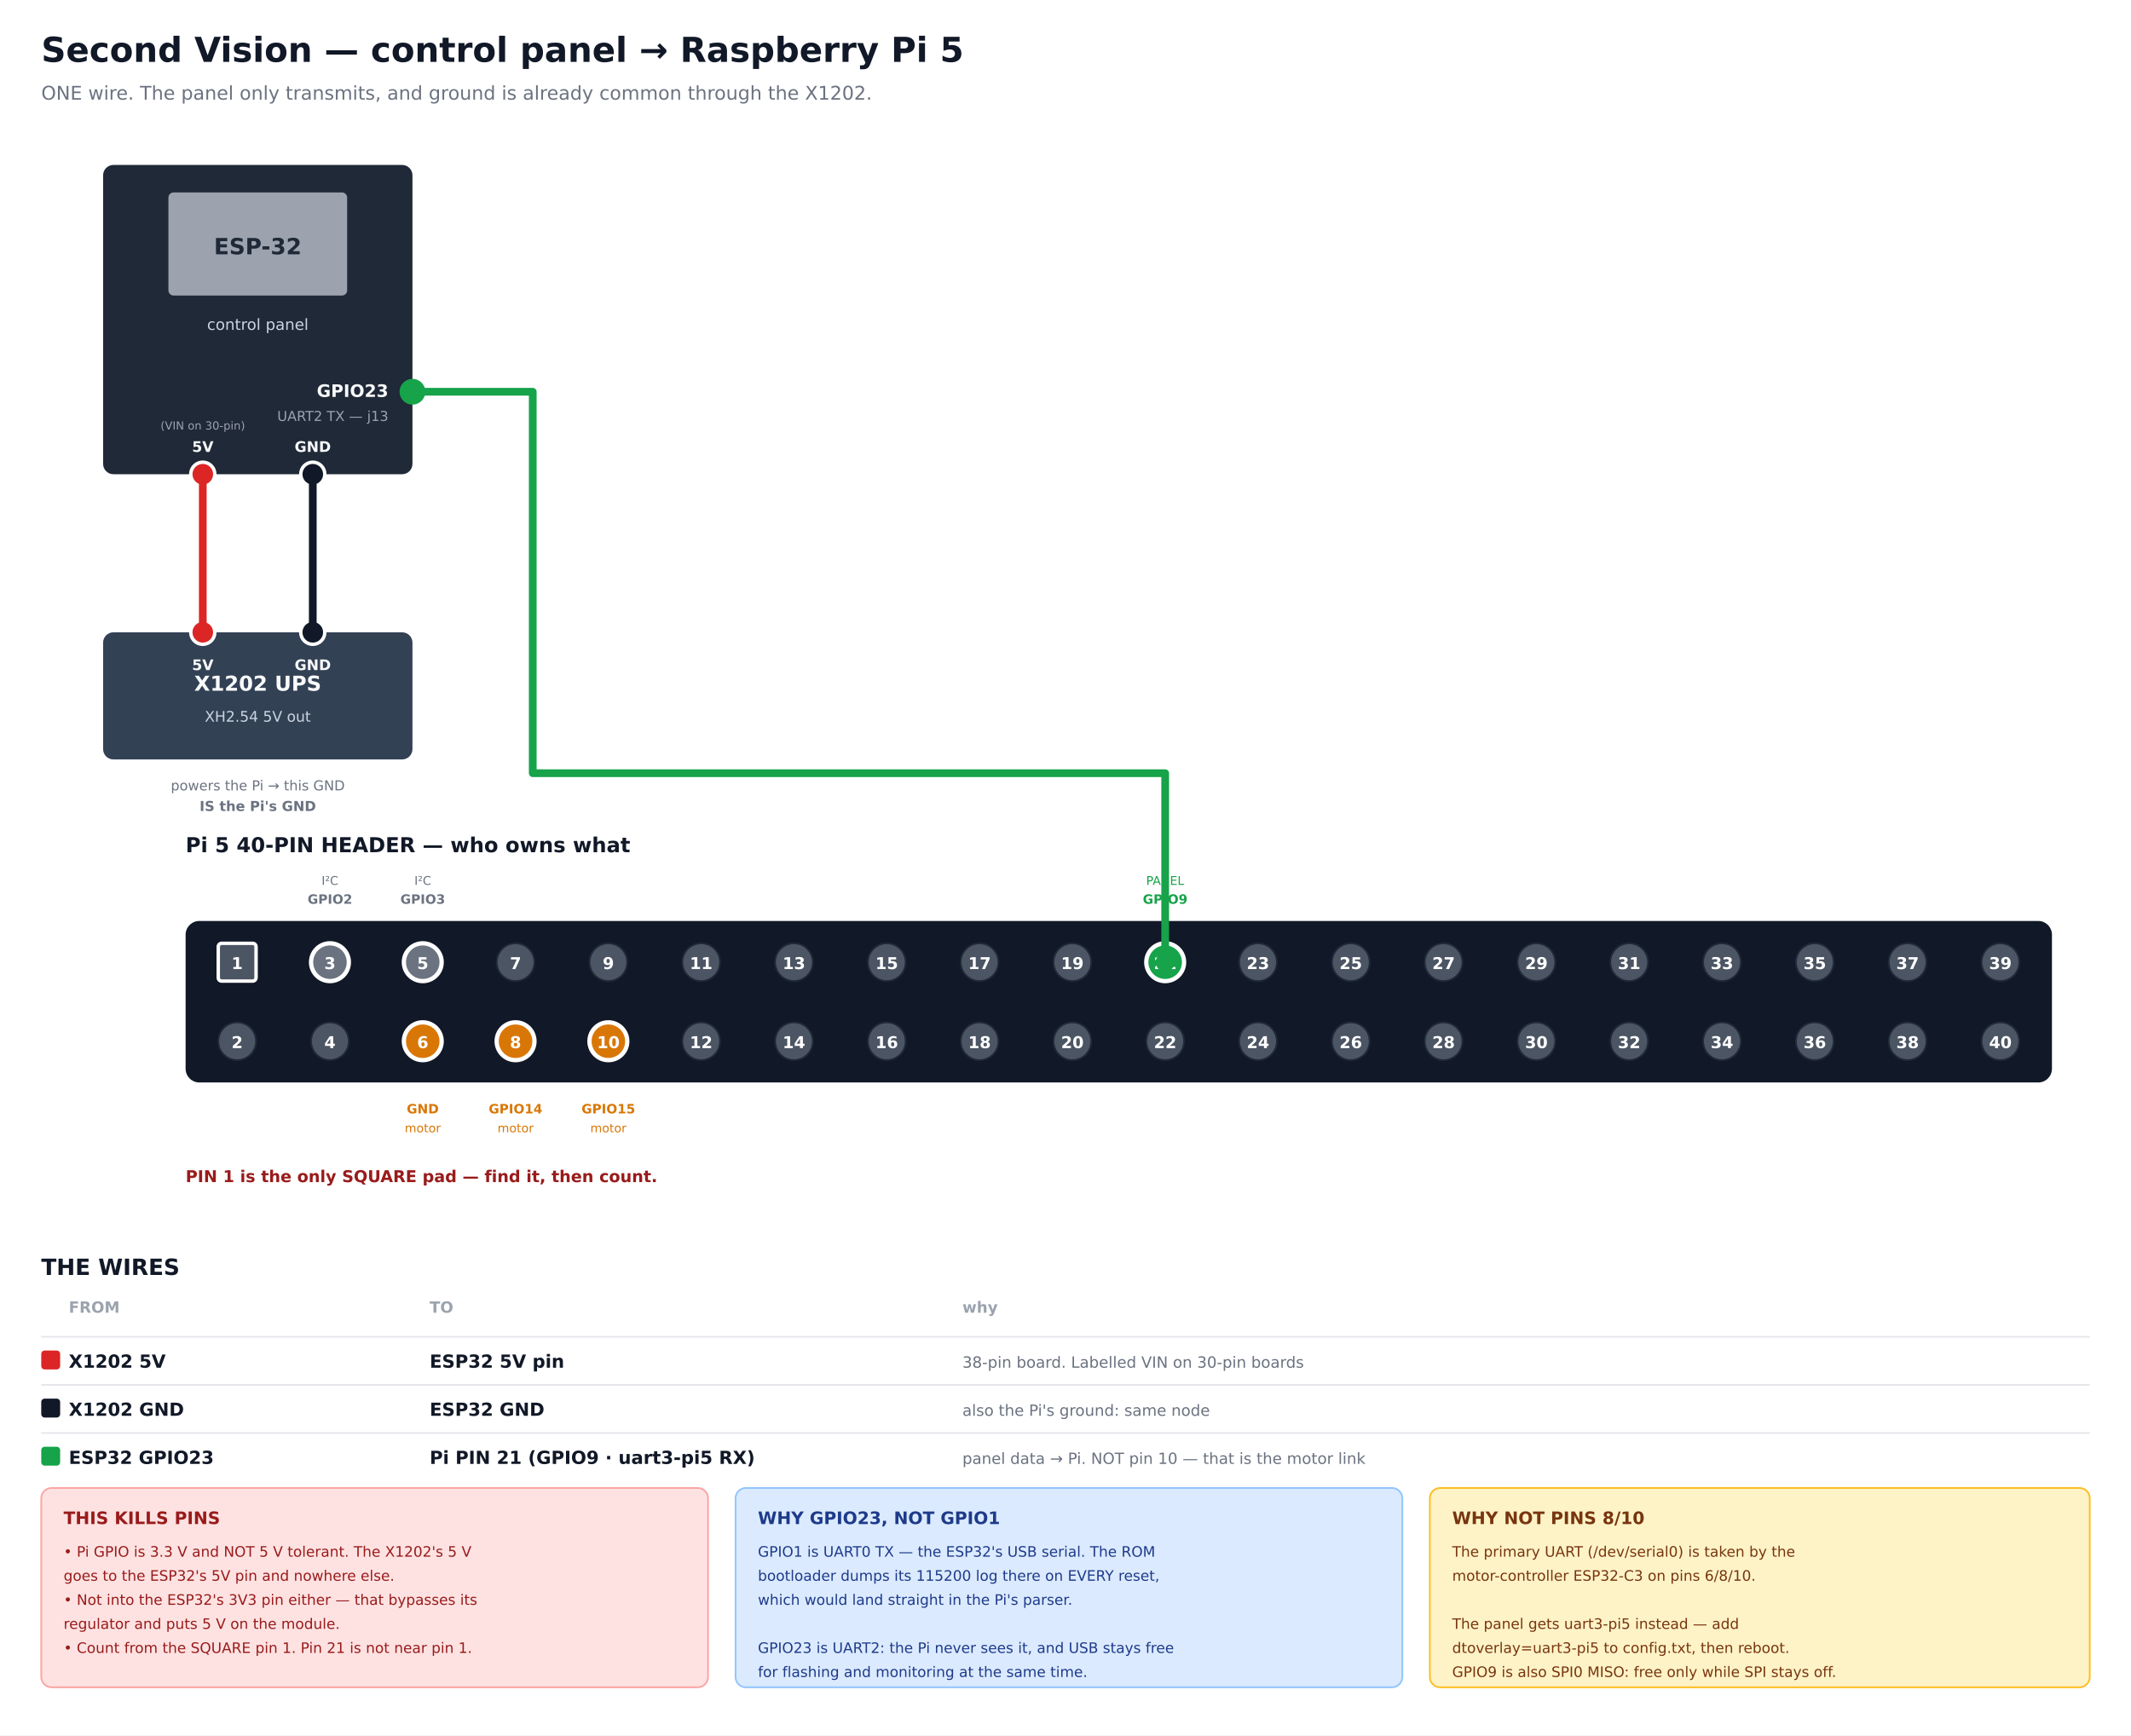
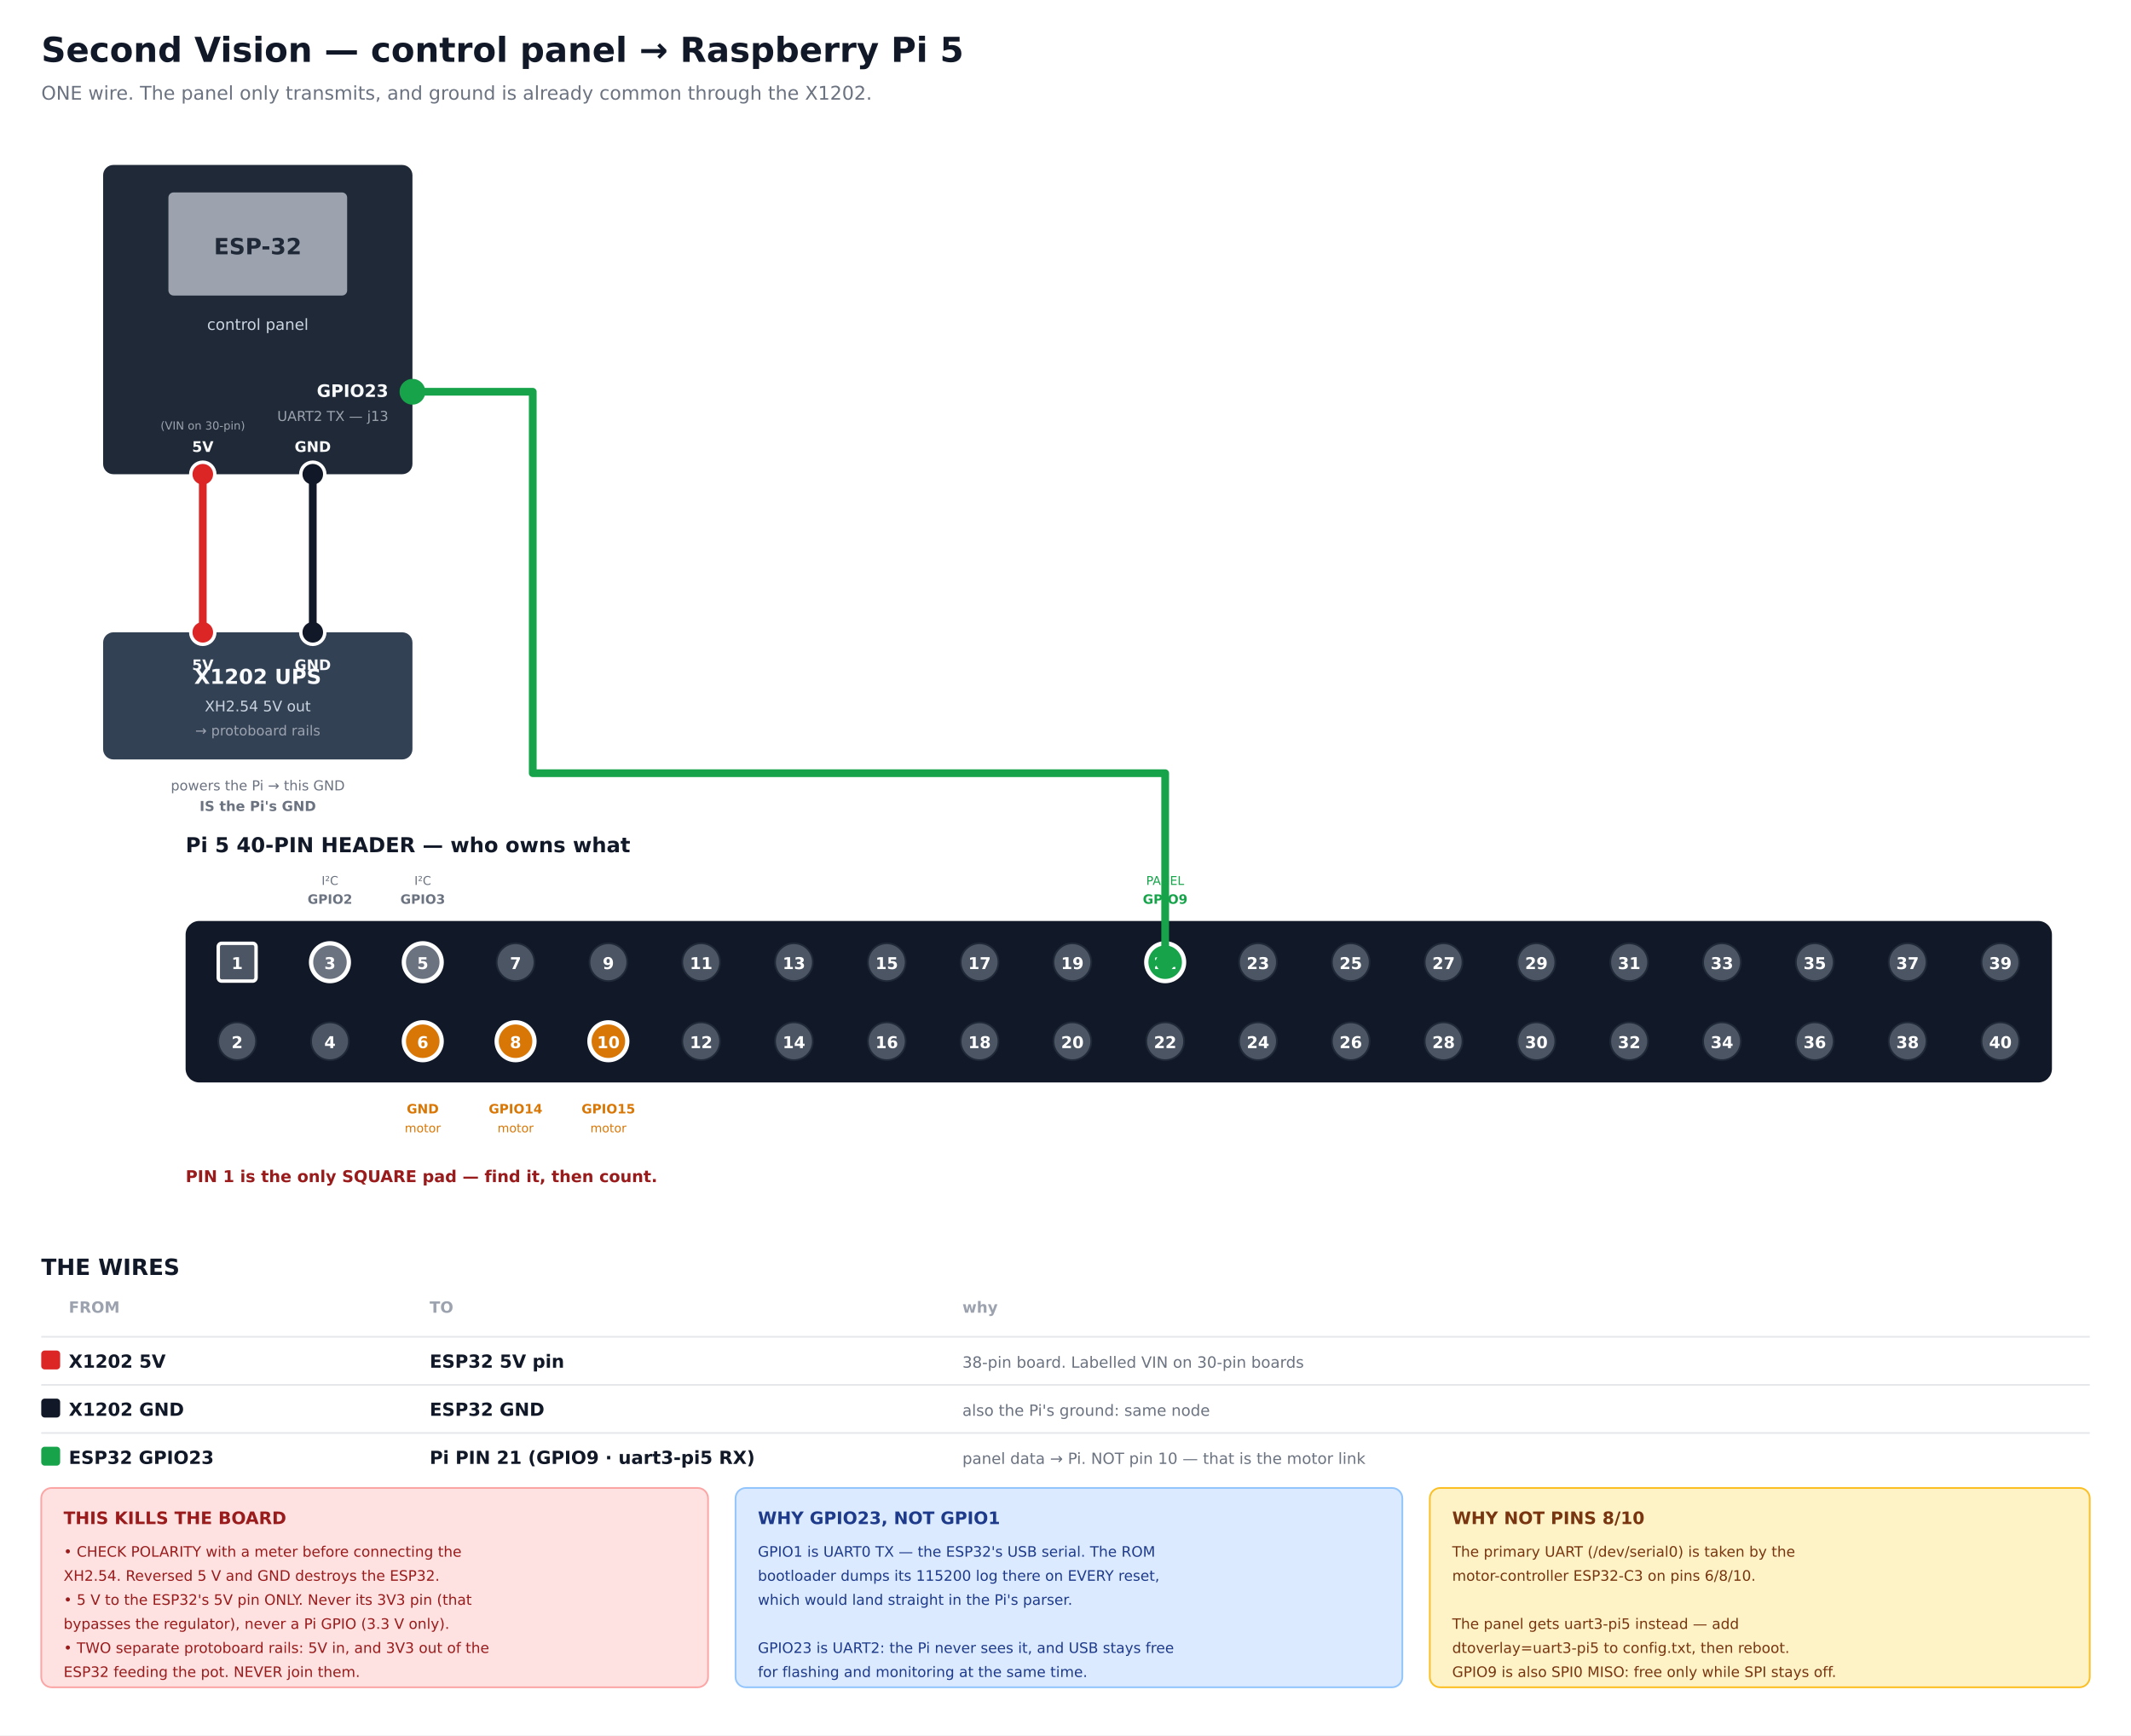
<svg xmlns="http://www.w3.org/2000/svg" width="1240" height="1010" viewBox="0 0 1240 1010" font-family="DejaVu Sans, Arial, sans-serif">
  <rect width="1240" height="1010" fill="#ffffff" />
  <text x="24" y="36" font-size="20" fill="#111827" text-anchor="start" font-weight="bold">Second Vision — control panel → Raspberry Pi 5</text>
  <text x="24" y="58" font-size="11" fill="#6b7280" text-anchor="start" font-weight="normal">ONE wire. The panel only transmits, and ground is already common through the X1202.</text>
  <rect x="60" y="96" width="180" height="180" rx="6" fill="#1f2937" />
  <rect x="98" y="112" width="104" height="60" rx="3" fill="#9ca3af" />
  <text x="150" y="148" font-size="13" fill="#1f2937" text-anchor="middle" font-weight="bold">ESP-32</text>
  <text x="150" y="192" font-size="9" fill="#cbd5e1" text-anchor="middle" font-weight="normal">control panel</text>
  <circle cx="240" cy="228" r="7.5" fill="#16a34a" />
  <text x="226" y="231" font-size="10" fill="#f9fafb" text-anchor="end" font-weight="bold">GPIO23</text>
  <text x="226" y="245" font-size="8" fill="#9ca3af" text-anchor="end" font-weight="normal">UART2 TX — j13</text>
  <circle cx="118" cy="276" r="7" fill="#dc2626" stroke="#ffffff" stroke-width="2" />
  <text x="118" y="263" font-size="8.5" fill="#f9fafb" text-anchor="middle" font-weight="bold">5V</text>
  <circle cx="182" cy="276" r="7" fill="#111827" stroke="#ffffff" stroke-width="2" />
  <text x="182" y="263" font-size="8.5" fill="#f9fafb" text-anchor="middle" font-weight="bold">GND</text>
  <text x="118" y="250" font-size="6.5" fill="#9ca3af" text-anchor="middle" font-weight="normal">(VIN on 30-pin)</text>
  <rect x="60" y="368" width="180" height="74" rx="6" fill="#334155" />
-   <text x="150.0" y="402" font-size="12" fill="#f9fafb" text-anchor="middle" font-weight="bold">X1202 UPS</text>
-   <text x="150.0" y="420" font-size="8.5" fill="#cbd5e1" text-anchor="middle" font-weight="normal">XH2.54 5V out</text>
+   <text x="150.0" y="398" font-size="12" fill="#f9fafb" text-anchor="middle" font-weight="bold">X1202 UPS</text>
+   <text x="150.0" y="414" font-size="8.5" fill="#cbd5e1" text-anchor="middle" font-weight="normal">XH2.54 5V out</text>
+   <text x="150.0" y="428" font-size="8" fill="#9ca3af" text-anchor="middle" font-weight="normal">→ protoboard rails</text>
  <text x="150.0" y="460" font-size="8" fill="#6b7280" text-anchor="middle" font-weight="normal">powers the Pi → this GND</text>
  <text x="150.0" y="472" font-size="8" fill="#6b7280" text-anchor="middle" font-weight="bold">IS the Pi's GND</text>
  <circle cx="118" cy="368" r="7" fill="#dc2626" stroke="#ffffff" stroke-width="2" />
  <text x="118" y="390" font-size="8.5" fill="#f9fafb" text-anchor="middle" font-weight="bold">5V</text>
  <circle cx="182" cy="368" r="7" fill="#111827" stroke="#ffffff" stroke-width="2" />
  <text x="182" y="390" font-size="8.5" fill="#f9fafb" text-anchor="middle" font-weight="bold">GND</text>
  <path d="M 118 368 L 118 276" stroke="#dc2626" stroke-width="4.5" fill="none" stroke-linecap="round" stroke-linejoin="round" />
  <circle cx="118" cy="368" r="5.5" fill="#dc2626" />
  <circle cx="118" cy="276" r="5.5" fill="#dc2626" />
  <path d="M 182 368 L 182 276" stroke="#111827" stroke-width="4.5" fill="none" stroke-linecap="round" stroke-linejoin="round" />
  <circle cx="182" cy="368" r="5.5" fill="#111827" />
  <circle cx="182" cy="276" r="5.5" fill="#111827" />
  <rect x="108" y="536" width="1086" height="94" rx="8" fill="#111827" />
  <text x="108" y="496" font-size="12" fill="#111827" text-anchor="start" font-weight="bold">Pi 5 40-PIN HEADER — who owns what</text>
  <rect x="127" y="549" width="22" height="22" rx="2" fill="#4b5563" stroke="#ffffff" stroke-width="2" />
  <text x="138" y="564" font-size="9.5" fill="#ffffff" text-anchor="middle" font-weight="bold">1</text>
  <circle cx="138" cy="606" r="11" fill="#4b5563" stroke="#1f2937" />
  <text x="138" y="610" font-size="9.5" fill="#ffffff" text-anchor="middle" font-weight="bold">2</text>
  <circle cx="192" cy="560" r="11" fill="#6b7280" stroke="#ffffff" stroke-width="2.5" />
  <text x="192" y="564" font-size="9.5" fill="#ffffff" text-anchor="middle" font-weight="bold">3</text>
  <text x="192" y="526" font-size="7.5" fill="#6b7280" text-anchor="middle" font-weight="bold">GPIO2</text>
  <text x="192" y="515" font-size="7" fill="#6b7280" text-anchor="middle" font-weight="normal">I²C</text>
  <circle cx="192" cy="606" r="11" fill="#4b5563" stroke="#1f2937" />
  <text x="192" y="610" font-size="9.5" fill="#ffffff" text-anchor="middle" font-weight="bold">4</text>
  <circle cx="246" cy="560" r="11" fill="#6b7280" stroke="#ffffff" stroke-width="2.5" />
  <text x="246" y="564" font-size="9.5" fill="#ffffff" text-anchor="middle" font-weight="bold">5</text>
  <text x="246" y="526" font-size="7.5" fill="#6b7280" text-anchor="middle" font-weight="bold">GPIO3</text>
  <text x="246" y="515" font-size="7" fill="#6b7280" text-anchor="middle" font-weight="normal">I²C</text>
  <circle cx="246" cy="606" r="11" fill="#d97706" stroke="#ffffff" stroke-width="2.5" />
  <text x="246" y="610" font-size="9.5" fill="#ffffff" text-anchor="middle" font-weight="bold">6</text>
  <text x="246" y="648" font-size="7.5" fill="#d97706" text-anchor="middle" font-weight="bold">GND</text>
  <text x="246" y="659" font-size="7" fill="#d97706" text-anchor="middle" font-weight="normal">motor</text>
  <circle cx="300" cy="560" r="11" fill="#4b5563" stroke="#1f2937" />
  <text x="300" y="564" font-size="9.5" fill="#ffffff" text-anchor="middle" font-weight="bold">7</text>
  <circle cx="300" cy="606" r="11" fill="#d97706" stroke="#ffffff" stroke-width="2.5" />
  <text x="300" y="610" font-size="9.5" fill="#ffffff" text-anchor="middle" font-weight="bold">8</text>
  <text x="300" y="648" font-size="7.5" fill="#d97706" text-anchor="middle" font-weight="bold">GPIO14</text>
  <text x="300" y="659" font-size="7" fill="#d97706" text-anchor="middle" font-weight="normal">motor</text>
  <circle cx="354" cy="560" r="11" fill="#4b5563" stroke="#1f2937" />
  <text x="354" y="564" font-size="9.5" fill="#ffffff" text-anchor="middle" font-weight="bold">9</text>
  <circle cx="354" cy="606" r="11" fill="#d97706" stroke="#ffffff" stroke-width="2.5" />
  <text x="354" y="610" font-size="9.5" fill="#ffffff" text-anchor="middle" font-weight="bold">10</text>
  <text x="354" y="648" font-size="7.5" fill="#d97706" text-anchor="middle" font-weight="bold">GPIO15</text>
  <text x="354" y="659" font-size="7" fill="#d97706" text-anchor="middle" font-weight="normal">motor</text>
  <circle cx="408" cy="560" r="11" fill="#4b5563" stroke="#1f2937" />
  <text x="408" y="564" font-size="9.5" fill="#ffffff" text-anchor="middle" font-weight="bold">11</text>
  <circle cx="408" cy="606" r="11" fill="#4b5563" stroke="#1f2937" />
  <text x="408" y="610" font-size="9.5" fill="#ffffff" text-anchor="middle" font-weight="bold">12</text>
  <circle cx="462" cy="560" r="11" fill="#4b5563" stroke="#1f2937" />
  <text x="462" y="564" font-size="9.5" fill="#ffffff" text-anchor="middle" font-weight="bold">13</text>
  <circle cx="462" cy="606" r="11" fill="#4b5563" stroke="#1f2937" />
  <text x="462" y="610" font-size="9.5" fill="#ffffff" text-anchor="middle" font-weight="bold">14</text>
  <circle cx="516" cy="560" r="11" fill="#4b5563" stroke="#1f2937" />
  <text x="516" y="564" font-size="9.5" fill="#ffffff" text-anchor="middle" font-weight="bold">15</text>
  <circle cx="516" cy="606" r="11" fill="#4b5563" stroke="#1f2937" />
  <text x="516" y="610" font-size="9.5" fill="#ffffff" text-anchor="middle" font-weight="bold">16</text>
  <circle cx="570" cy="560" r="11" fill="#4b5563" stroke="#1f2937" />
  <text x="570" y="564" font-size="9.5" fill="#ffffff" text-anchor="middle" font-weight="bold">17</text>
  <circle cx="570" cy="606" r="11" fill="#4b5563" stroke="#1f2937" />
  <text x="570" y="610" font-size="9.5" fill="#ffffff" text-anchor="middle" font-weight="bold">18</text>
  <circle cx="624" cy="560" r="11" fill="#4b5563" stroke="#1f2937" />
  <text x="624" y="564" font-size="9.5" fill="#ffffff" text-anchor="middle" font-weight="bold">19</text>
  <circle cx="624" cy="606" r="11" fill="#4b5563" stroke="#1f2937" />
  <text x="624" y="610" font-size="9.5" fill="#ffffff" text-anchor="middle" font-weight="bold">20</text>
  <circle cx="678" cy="560" r="11" fill="#16a34a" stroke="#ffffff" stroke-width="2.5" />
  <text x="678" y="564" font-size="9.5" fill="#ffffff" text-anchor="middle" font-weight="bold">21</text>
  <text x="678" y="526" font-size="7.5" fill="#16a34a" text-anchor="middle" font-weight="bold">GPIO9</text>
  <text x="678" y="515" font-size="7" fill="#16a34a" text-anchor="middle" font-weight="normal">PANEL</text>
  <circle cx="678" cy="606" r="11" fill="#4b5563" stroke="#1f2937" />
  <text x="678" y="610" font-size="9.5" fill="#ffffff" text-anchor="middle" font-weight="bold">22</text>
  <circle cx="732" cy="560" r="11" fill="#4b5563" stroke="#1f2937" />
  <text x="732" y="564" font-size="9.5" fill="#ffffff" text-anchor="middle" font-weight="bold">23</text>
  <circle cx="732" cy="606" r="11" fill="#4b5563" stroke="#1f2937" />
  <text x="732" y="610" font-size="9.5" fill="#ffffff" text-anchor="middle" font-weight="bold">24</text>
  <circle cx="786" cy="560" r="11" fill="#4b5563" stroke="#1f2937" />
  <text x="786" y="564" font-size="9.5" fill="#ffffff" text-anchor="middle" font-weight="bold">25</text>
  <circle cx="786" cy="606" r="11" fill="#4b5563" stroke="#1f2937" />
  <text x="786" y="610" font-size="9.5" fill="#ffffff" text-anchor="middle" font-weight="bold">26</text>
  <circle cx="840" cy="560" r="11" fill="#4b5563" stroke="#1f2937" />
  <text x="840" y="564" font-size="9.5" fill="#ffffff" text-anchor="middle" font-weight="bold">27</text>
  <circle cx="840" cy="606" r="11" fill="#4b5563" stroke="#1f2937" />
  <text x="840" y="610" font-size="9.5" fill="#ffffff" text-anchor="middle" font-weight="bold">28</text>
  <circle cx="894" cy="560" r="11" fill="#4b5563" stroke="#1f2937" />
  <text x="894" y="564" font-size="9.5" fill="#ffffff" text-anchor="middle" font-weight="bold">29</text>
  <circle cx="894" cy="606" r="11" fill="#4b5563" stroke="#1f2937" />
  <text x="894" y="610" font-size="9.5" fill="#ffffff" text-anchor="middle" font-weight="bold">30</text>
  <circle cx="948" cy="560" r="11" fill="#4b5563" stroke="#1f2937" />
  <text x="948" y="564" font-size="9.5" fill="#ffffff" text-anchor="middle" font-weight="bold">31</text>
  <circle cx="948" cy="606" r="11" fill="#4b5563" stroke="#1f2937" />
  <text x="948" y="610" font-size="9.5" fill="#ffffff" text-anchor="middle" font-weight="bold">32</text>
  <circle cx="1002" cy="560" r="11" fill="#4b5563" stroke="#1f2937" />
  <text x="1002" y="564" font-size="9.5" fill="#ffffff" text-anchor="middle" font-weight="bold">33</text>
  <circle cx="1002" cy="606" r="11" fill="#4b5563" stroke="#1f2937" />
  <text x="1002" y="610" font-size="9.5" fill="#ffffff" text-anchor="middle" font-weight="bold">34</text>
  <circle cx="1056" cy="560" r="11" fill="#4b5563" stroke="#1f2937" />
  <text x="1056" y="564" font-size="9.5" fill="#ffffff" text-anchor="middle" font-weight="bold">35</text>
  <circle cx="1056" cy="606" r="11" fill="#4b5563" stroke="#1f2937" />
  <text x="1056" y="610" font-size="9.5" fill="#ffffff" text-anchor="middle" font-weight="bold">36</text>
  <circle cx="1110" cy="560" r="11" fill="#4b5563" stroke="#1f2937" />
  <text x="1110" y="564" font-size="9.5" fill="#ffffff" text-anchor="middle" font-weight="bold">37</text>
  <circle cx="1110" cy="606" r="11" fill="#4b5563" stroke="#1f2937" />
  <text x="1110" y="610" font-size="9.5" fill="#ffffff" text-anchor="middle" font-weight="bold">38</text>
  <circle cx="1164" cy="560" r="11" fill="#4b5563" stroke="#1f2937" />
  <text x="1164" y="564" font-size="9.5" fill="#ffffff" text-anchor="middle" font-weight="bold">39</text>
  <circle cx="1164" cy="606" r="11" fill="#4b5563" stroke="#1f2937" />
  <text x="1164" y="610" font-size="9.5" fill="#ffffff" text-anchor="middle" font-weight="bold">40</text>
  <text x="108" y="688" font-size="9.5" fill="#991b1b" text-anchor="start" font-weight="bold">PIN 1 is the only SQUARE pad — find it, then count.</text>
  <path d="M 240 228 L 310 228 L 310 450 L 678 450 L 678 560" stroke="#16a34a" stroke-width="4.5" fill="none" stroke-linecap="round" stroke-linejoin="round" />
  <circle cx="240" cy="228" r="5.5" fill="#16a34a" />
  <circle cx="678" cy="560" r="5.5" fill="#16a34a" />
  <text x="24" y="742" font-size="13" fill="#111827" text-anchor="start" font-weight="bold">THE WIRES</text>
  <text x="40" y="764" font-size="9" fill="#9ca3af" text-anchor="start" font-weight="bold">FROM</text>
  <text x="250" y="764" font-size="9" fill="#9ca3af" text-anchor="start" font-weight="bold">TO</text>
  <text x="560" y="764" font-size="9" fill="#9ca3af" text-anchor="start" font-weight="bold">why</text>
  <line x1="24" y1="778" x2="1216" y2="778" stroke="#e5e7eb" />
  <rect x="24" y="786" width="11" height="11" rx="2" fill="#dc2626" />
  <text x="40" y="796" font-size="10.5" fill="#111827" text-anchor="start" font-weight="bold">X1202  5V</text>
  <text x="250" y="796" font-size="10.5" fill="#111827" text-anchor="start" font-weight="bold">ESP32 5V pin</text>
  <text x="560" y="796" font-size="9" fill="#6b7280" text-anchor="start" font-weight="normal">38-pin board. Labelled VIN on 30-pin boards</text>
  <line x1="24" y1="806" x2="1216" y2="806" stroke="#e5e7eb" />
  <rect x="24" y="814" width="11" height="11" rx="2" fill="#111827" />
  <text x="40" y="824" font-size="10.5" fill="#111827" text-anchor="start" font-weight="bold">X1202  GND</text>
  <text x="250" y="824" font-size="10.5" fill="#111827" text-anchor="start" font-weight="bold">ESP32 GND</text>
  <text x="560" y="824" font-size="9" fill="#6b7280" text-anchor="start" font-weight="normal">also the Pi's ground: same node</text>
  <line x1="24" y1="834" x2="1216" y2="834" stroke="#e5e7eb" />
  <rect x="24" y="842" width="11" height="11" rx="2" fill="#16a34a" />
  <text x="40" y="852" font-size="10.5" fill="#111827" text-anchor="start" font-weight="bold">ESP32  GPIO23</text>
  <text x="250" y="852" font-size="10.5" fill="#111827" text-anchor="start" font-weight="bold">Pi PIN 21  (GPIO9 · uart3-pi5 RX)</text>
  <text x="560" y="852" font-size="9" fill="#6b7280" text-anchor="start" font-weight="normal">panel data → Pi.  NOT pin 10 — that is the motor link</text>
  <rect x="24" y="866" width="388" height="116" rx="6" fill="#fee2e2" stroke="#fca5a5" />
-   <text x="37" y="887" font-size="10" fill="#991b1b" text-anchor="start" font-weight="bold">THIS KILLS PINS</text>
-   <text x="37" y="906" font-size="8.4" fill="#991b1b" text-anchor="start" font-weight="normal">• Pi GPIO is 3.3 V and NOT 5 V tolerant. The X1202's 5 V</text>
-   <text x="37" y="920" font-size="8.4" fill="#991b1b" text-anchor="start" font-weight="normal">   goes to the ESP32's 5V pin and nowhere else.</text>
-   <text x="37" y="934" font-size="8.4" fill="#991b1b" text-anchor="start" font-weight="normal">• Not into the ESP32's 3V3 pin either — that bypasses its</text>
-   <text x="37" y="948" font-size="8.4" fill="#991b1b" text-anchor="start" font-weight="normal">   regulator and puts 5 V on the module.</text>
-   <text x="37" y="962" font-size="8.4" fill="#991b1b" text-anchor="start" font-weight="normal">• Count from the SQUARE pin 1. Pin 21 is not near pin 1.</text>
+   <text x="37" y="887" font-size="10" fill="#991b1b" text-anchor="start" font-weight="bold">THIS KILLS THE BOARD</text>
+   <text x="37" y="906" font-size="8.4" fill="#991b1b" text-anchor="start" font-weight="normal">• CHECK POLARITY with a meter before connecting the</text>
+   <text x="37" y="920" font-size="8.4" fill="#991b1b" text-anchor="start" font-weight="normal">   XH2.54. Reversed 5 V and GND destroys the ESP32.</text>
+   <text x="37" y="934" font-size="8.4" fill="#991b1b" text-anchor="start" font-weight="normal">• 5 V to the ESP32's 5V pin ONLY. Never its 3V3 pin (that</text>
+   <text x="37" y="948" font-size="8.4" fill="#991b1b" text-anchor="start" font-weight="normal">   bypasses the regulator), never a Pi GPIO (3.3 V only).</text>
+   <text x="37" y="962" font-size="8.4" fill="#991b1b" text-anchor="start" font-weight="normal">• TWO separate protoboard rails: 5V in, and 3V3 out of the</text>
+   <text x="37" y="976" font-size="8.4" fill="#991b1b" text-anchor="start" font-weight="normal">   ESP32 feeding the pot. NEVER join them.</text>
  <rect x="428" y="866" width="388" height="116" rx="6" fill="#dbeafe" stroke="#93c5fd" />
  <text x="441" y="887" font-size="10" fill="#1e3a8a" text-anchor="start" font-weight="bold">WHY GPIO23, NOT GPIO1</text>
  <text x="441" y="906" font-size="8.4" fill="#1e3a8a" text-anchor="start" font-weight="normal">GPIO1 is UART0 TX — the ESP32's USB serial. The ROM</text>
  <text x="441" y="920" font-size="8.4" fill="#1e3a8a" text-anchor="start" font-weight="normal">bootloader dumps its 115200 log there on EVERY reset,</text>
  <text x="441" y="934" font-size="8.4" fill="#1e3a8a" text-anchor="start" font-weight="normal">which would land straight in the Pi's parser.</text>
  <text x="441" y="948" font-size="8.4" fill="#1e3a8a" text-anchor="start" font-weight="normal" />
  <text x="441" y="962" font-size="8.4" fill="#1e3a8a" text-anchor="start" font-weight="normal">GPIO23 is UART2: the Pi never sees it, and USB stays free</text>
  <text x="441" y="976" font-size="8.4" fill="#1e3a8a" text-anchor="start" font-weight="normal">for flashing and monitoring at the same time.</text>
  <rect x="832" y="866" width="384" height="116" rx="6" fill="#fef3c7" stroke="#fbbf24" />
  <text x="845" y="887" font-size="10" fill="#78350f" text-anchor="start" font-weight="bold">WHY NOT PINS 8/10</text>
  <text x="845" y="906" font-size="8.4" fill="#78350f" text-anchor="start" font-weight="normal">The primary UART (/dev/serial0) is taken by the</text>
  <text x="845" y="920" font-size="8.4" fill="#78350f" text-anchor="start" font-weight="normal">motor-controller ESP32-C3 on pins 6/8/10.</text>
  <text x="845" y="934" font-size="8.4" fill="#78350f" text-anchor="start" font-weight="normal" />
  <text x="845" y="948" font-size="8.4" fill="#78350f" text-anchor="start" font-weight="normal">The panel gets uart3-pi5 instead — add</text>
  <text x="845" y="962" font-size="8.4" fill="#78350f" text-anchor="start" font-weight="normal">dtoverlay=uart3-pi5 to config.txt, then reboot.</text>
  <text x="845" y="976" font-size="8.4" fill="#78350f" text-anchor="start" font-weight="normal">GPIO9 is also SPI0 MISO: free only while SPI stays off.</text>
</svg>
